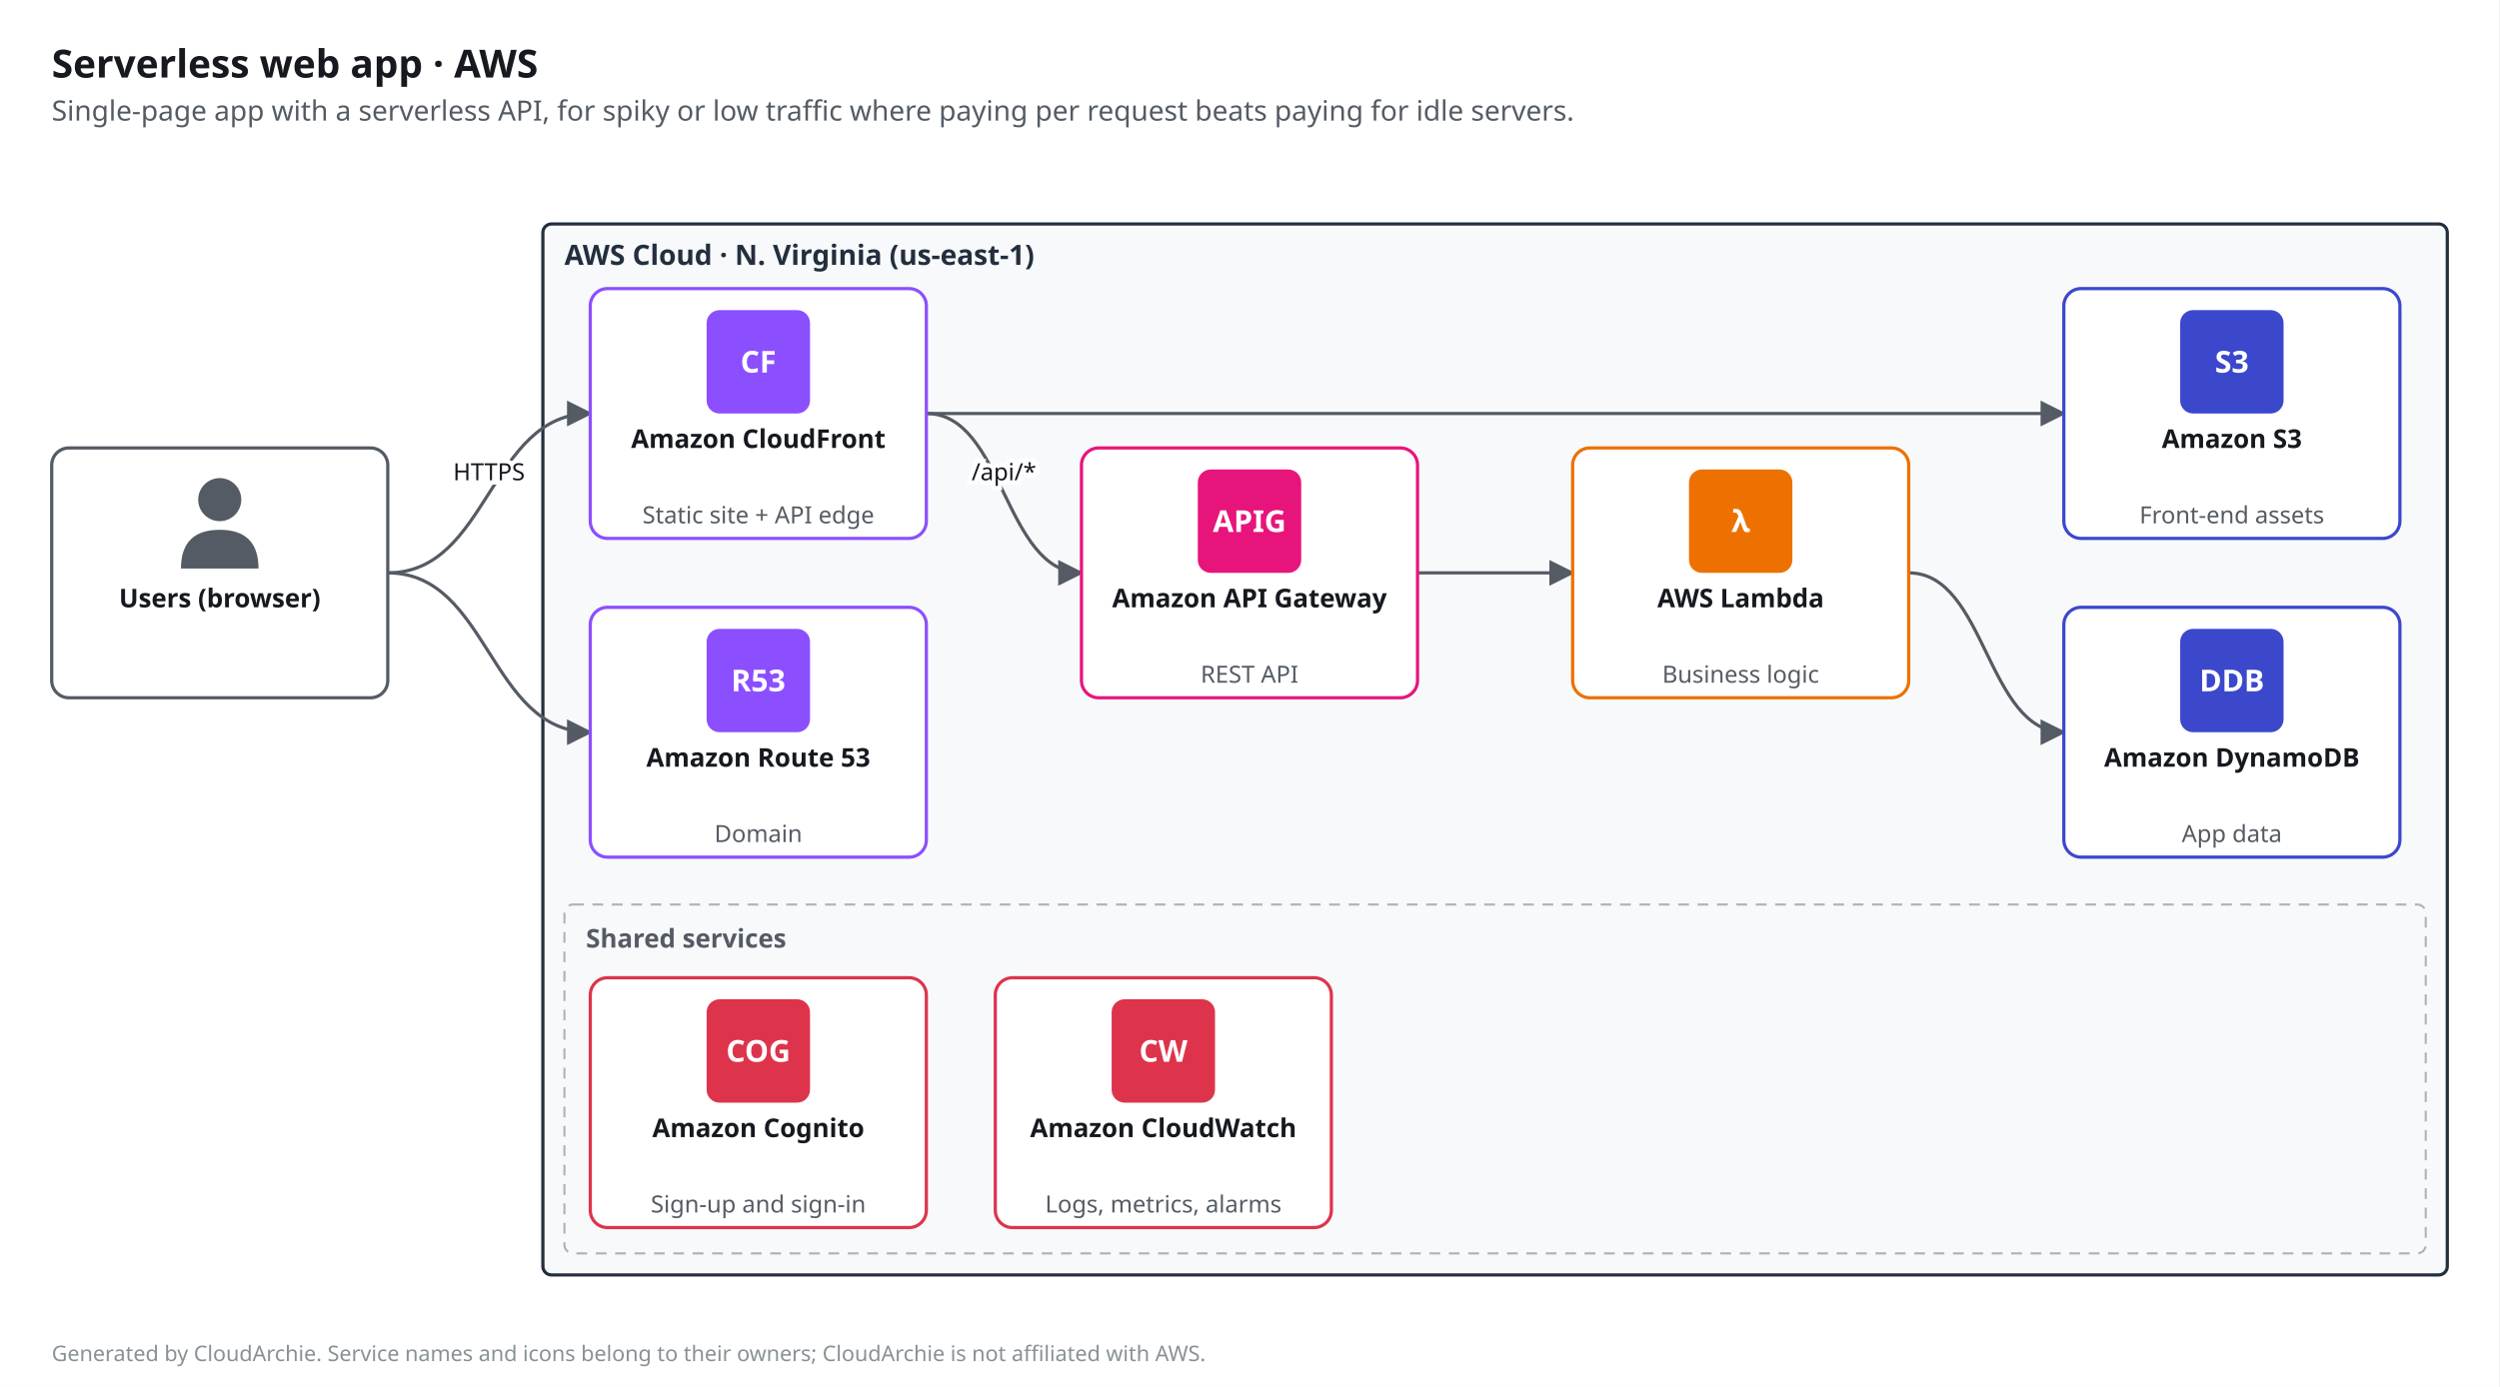
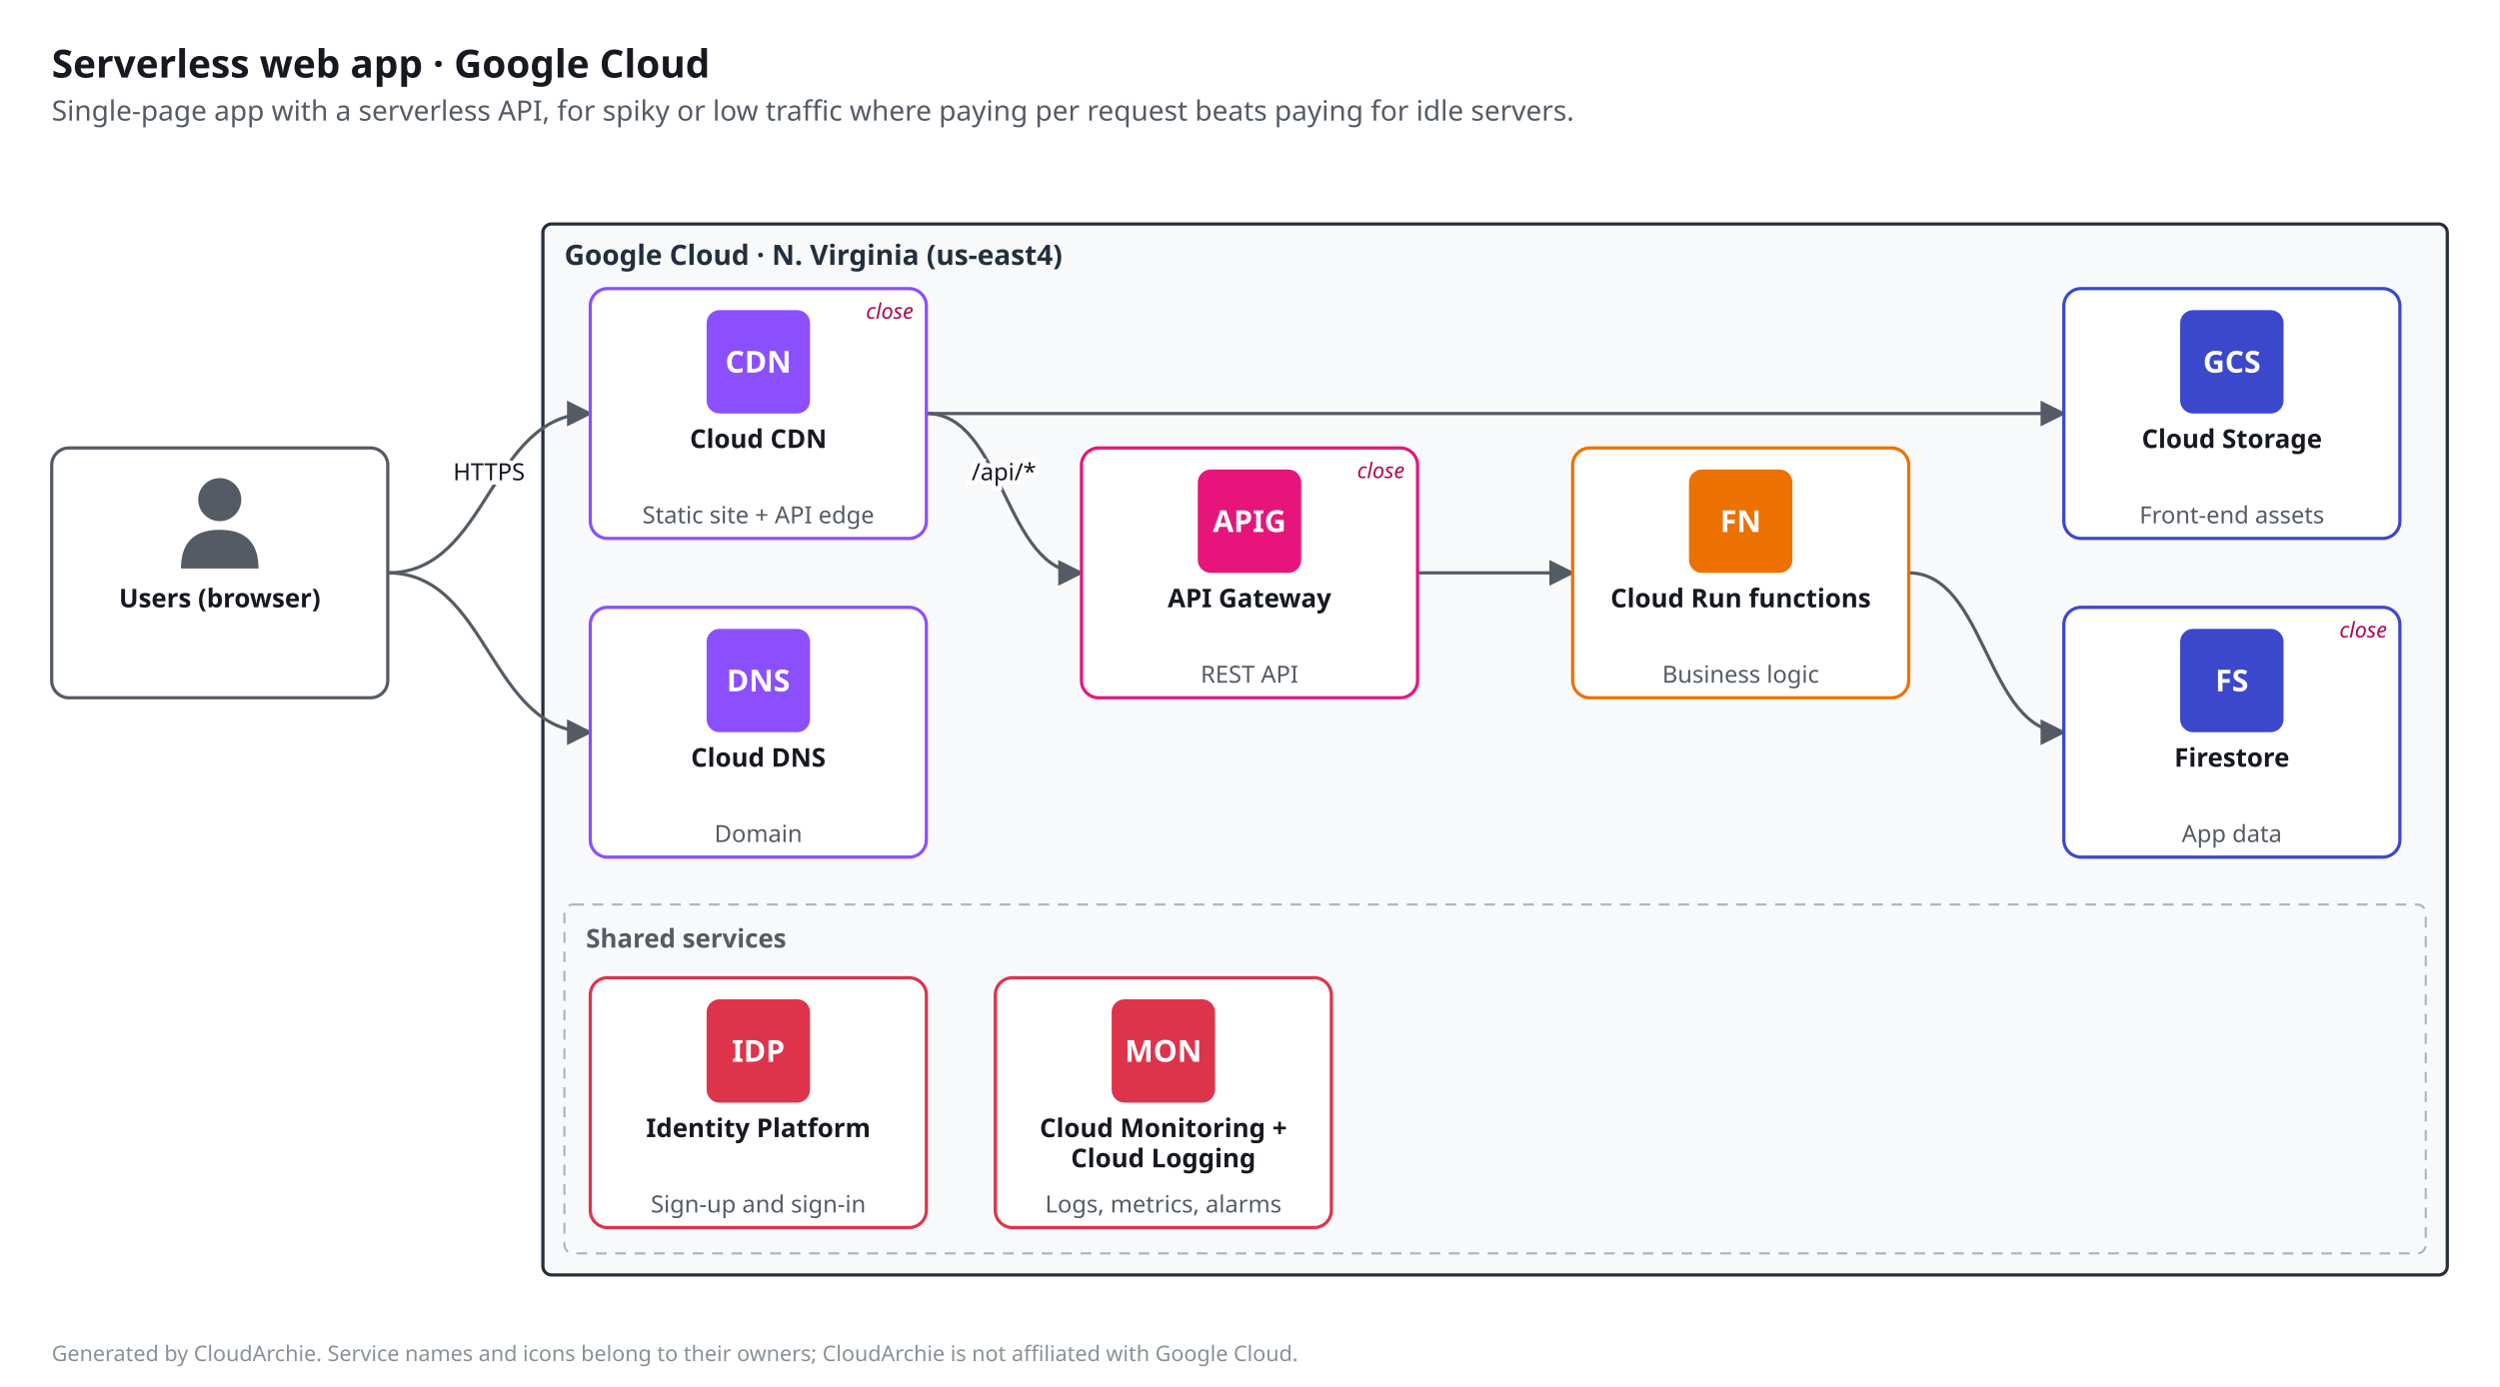
- <svg xmlns="http://www.w3.org/2000/svg" width="1160" height="644" viewBox="0 0 1160 644" role="img" aria-label="Serverless web app on AWS">
+ <svg xmlns="http://www.w3.org/2000/svg" width="1160" height="644" viewBox="0 0 1160 644" role="img" aria-label="Serverless web app on Google Cloud">
  <style>.bg{fill:#ffffff}
.title{font:600 18px sans-serif;fill:#16191f}
.subtitle{font:13px sans-serif;fill:#545b64}
.cloud{fill:#f8f9fa;stroke:#232f3e;stroke-width:1.5}
.cloud-label{font:600 13px sans-serif;fill:#232f3e}
.band{fill:none;stroke:#aab7b8;stroke-dasharray:5 4}
.band-label{font:600 12px sans-serif;fill:#545b64}
.node-box{fill:#ffffff;stroke-width:1.5}
.badge{font:700 14px sans-serif;fill:#ffffff}
.service{font:600 12px sans-serif;fill:#16191f}
.label{font:11px sans-serif;fill:#545b64}
.fidelity{font:italic 10px sans-serif;fill:#b0084d}
.edge{fill:none;stroke:#545b64;stroke-width:1.5}
.edge-label{font:11px sans-serif;fill:#16191f;paint-order:stroke;stroke:#ffffff;stroke-width:4}
.footer{font:10px sans-serif;fill:#879196}</style>
  <defs>
    <marker id="arrow" viewBox="0 0 10 10" refX="9" refY="5" markerWidth="8" markerHeight="8" orient="auto-start-reverse">
      <path d="M0,0 L10,5 L0,10 z" fill="#545b64" />
    </marker>
  </defs>
  <rect class="bg" width="1160" height="644" />
-   <text class="title" x="24" y="36">Serverless web app · AWS</text>
+   <text class="title" x="24" y="36">Serverless web app · Google Cloud</text>
  <text class="subtitle" x="24" y="56">Single-page app with a serverless API, for spiky or low traffic where paying per request beats paying for idle servers.</text>
  <rect class="cloud" x="252" y="104" width="884" height="488" rx="4" />
-   <text class="cloud-label" x="262" y="123">AWS Cloud · N. Virginia (us-east-1)</text>
+   <text class="cloud-label" x="262" y="123">Google Cloud · N. Virginia (us-east4)</text>
  <rect class="band" x="262" y="420" width="864" height="162" rx="4" />
  <text class="band-label" x="272" y="440">Shared services</text>
  <path class="edge" d="M180,266 C227,266 227,340 274,340" marker-end="url(#arrow)" />
  <path class="edge" d="M180,266 C227,266 227,192 274,192" marker-end="url(#arrow)" />
  <text class="edge-label" x="227" y="223" text-anchor="middle">HTTPS</text>
  <path class="edge" d="M430,192 C694,192 694,192 958,192" marker-end="url(#arrow)" />
  <path class="edge" d="M430,192 C466,192 466,266 502,266" marker-end="url(#arrow)" />
  <text class="edge-label" x="466" y="223" text-anchor="middle">/api/*</text>
  <path class="edge" d="M658,266 C694,266 694,266 730,266" marker-end="url(#arrow)" />
  <path class="edge" d="M886,266 C922,266 922,340 958,340" marker-end="url(#arrow)" />
  <g class="node" data-id="users" data-capability="client">
    <rect class="node-box" x="24" y="208" width="156" height="116" rx="8" style="stroke:#545B64" />
    <g fill="#545B64">
      <circle cx="102" cy="232" r="10" />
      <path d="M84,264 Q84,246 102,246 Q120,246 120,264 Z" />
    </g>
    <text class="service" x="102" y="282" text-anchor="middle">Users (browser)</text>
  </g>
  <g class="node" data-id="dns" data-capability="dns">
    <rect class="node-box" x="274" y="282" width="156" height="116" rx="8" style="stroke:#8C4FFF" />
    <rect x="328" y="292" width="48" height="48" rx="6" fill="#8C4FFF" />
-     <text class="badge" x="352" y="321" text-anchor="middle">R53</text>
-     <text class="service" x="352" y="356" text-anchor="middle">Amazon Route 53</text>
+     <text class="badge" x="352" y="321" text-anchor="middle">DNS</text>
+     <text class="service" x="352" y="356" text-anchor="middle">Cloud DNS</text>
    <text class="label" x="352" y="391" text-anchor="middle">Domain</text>
  </g>
  <g class="node" data-id="cdn" data-capability="cdn">
    <rect class="node-box" x="274" y="134" width="156" height="116" rx="8" style="stroke:#8C4FFF" />
    <rect x="328" y="144" width="48" height="48" rx="6" fill="#8C4FFF" />
-     <text class="badge" x="352" y="173" text-anchor="middle">CF</text>
-     <text class="service" x="352" y="208" text-anchor="middle">Amazon CloudFront</text>
+     <text class="badge" x="352" y="173" text-anchor="middle">CDN</text>
+     <text class="service" x="352" y="208" text-anchor="middle">Cloud CDN</text>
    <text class="label" x="352" y="243" text-anchor="middle">Static site + API edge</text>
+     <text class="fidelity" x="424" y="148" text-anchor="end">close</text>
  </g>
  <g class="node" data-id="site" data-capability="object-storage">
    <rect class="node-box" x="958" y="134" width="156" height="116" rx="8" style="stroke:#3B48CC" />
    <rect x="1012" y="144" width="48" height="48" rx="6" fill="#3B48CC" />
-     <text class="badge" x="1036" y="173" text-anchor="middle">S3</text>
-     <text class="service" x="1036" y="208" text-anchor="middle">Amazon S3</text>
+     <text class="badge" x="1036" y="173" text-anchor="middle">GCS</text>
+     <text class="service" x="1036" y="208" text-anchor="middle">Cloud Storage</text>
    <text class="label" x="1036" y="243" text-anchor="middle">Front-end assets</text>
  </g>
  <g class="node" data-id="api" data-capability="api-gateway">
    <rect class="node-box" x="502" y="208" width="156" height="116" rx="8" style="stroke:#E7157B" />
    <rect x="556" y="218" width="48" height="48" rx="6" fill="#E7157B" />
    <text class="badge" x="580" y="247" text-anchor="middle">APIG</text>
-     <text class="service" x="580" y="282" text-anchor="middle">Amazon API Gateway</text>
+     <text class="service" x="580" y="282" text-anchor="middle">API Gateway</text>
    <text class="label" x="580" y="317" text-anchor="middle">REST API</text>
+     <text class="fidelity" x="652" y="222" text-anchor="end">close</text>
  </g>
  <g class="node" data-id="functions" data-capability="serverless-function">
    <rect class="node-box" x="730" y="208" width="156" height="116" rx="8" style="stroke:#ED7100" />
    <rect x="784" y="218" width="48" height="48" rx="6" fill="#ED7100" />
-     <text class="badge" x="808" y="247" text-anchor="middle">λ</text>
-     <text class="service" x="808" y="282" text-anchor="middle">AWS Lambda</text>
+     <text class="badge" x="808" y="247" text-anchor="middle">FN</text>
+     <text class="service" x="808" y="282" text-anchor="middle">Cloud Run functions</text>
    <text class="label" x="808" y="317" text-anchor="middle">Business logic</text>
  </g>
  <g class="node" data-id="db" data-capability="key-value-db">
    <rect class="node-box" x="958" y="282" width="156" height="116" rx="8" style="stroke:#3B48CC" />
    <rect x="1012" y="292" width="48" height="48" rx="6" fill="#3B48CC" />
-     <text class="badge" x="1036" y="321" text-anchor="middle">DDB</text>
-     <text class="service" x="1036" y="356" text-anchor="middle">Amazon DynamoDB</text>
+     <text class="badge" x="1036" y="321" text-anchor="middle">FS</text>
+     <text class="service" x="1036" y="356" text-anchor="middle">Firestore</text>
    <text class="label" x="1036" y="391" text-anchor="middle">App data</text>
+     <text class="fidelity" x="1108" y="296" text-anchor="end">close</text>
  </g>
  <g class="node" data-id="auth" data-capability="identity">
    <rect class="node-box" x="274" y="454" width="156" height="116" rx="8" style="stroke:#DD344C" />
    <rect x="328" y="464" width="48" height="48" rx="6" fill="#DD344C" />
-     <text class="badge" x="352" y="493" text-anchor="middle">COG</text>
-     <text class="service" x="352" y="528" text-anchor="middle">Amazon Cognito</text>
+     <text class="badge" x="352" y="493" text-anchor="middle">IDP</text>
+     <text class="service" x="352" y="528" text-anchor="middle">Identity Platform</text>
    <text class="label" x="352" y="563" text-anchor="middle">Sign-up and sign-in</text>
  </g>
  <g class="node" data-id="logs" data-capability="monitoring">
    <rect class="node-box" x="462" y="454" width="156" height="116" rx="8" style="stroke:#DD344C" />
    <rect x="516" y="464" width="48" height="48" rx="6" fill="#DD344C" />
-     <text class="badge" x="540" y="493" text-anchor="middle">CW</text>
-     <text class="service" x="540" y="528" text-anchor="middle">Amazon CloudWatch</text>
+     <text class="badge" x="540" y="493" text-anchor="middle">MON</text>
+     <text class="service" x="540" y="528" text-anchor="middle">Cloud Monitoring +</text>
+     <text class="service" x="540" y="542" text-anchor="middle">Cloud Logging</text>
    <text class="label" x="540" y="563" text-anchor="middle">Logs, metrics, alarms</text>
  </g>
-   <text class="footer" x="24" y="632">Generated by CloudArchie. Service names and icons belong to their owners; CloudArchie is not affiliated with AWS.</text>
+   <text class="footer" x="24" y="632">Generated by CloudArchie. Service names and icons belong to their owners; CloudArchie is not affiliated with Google Cloud.</text>
</svg>
